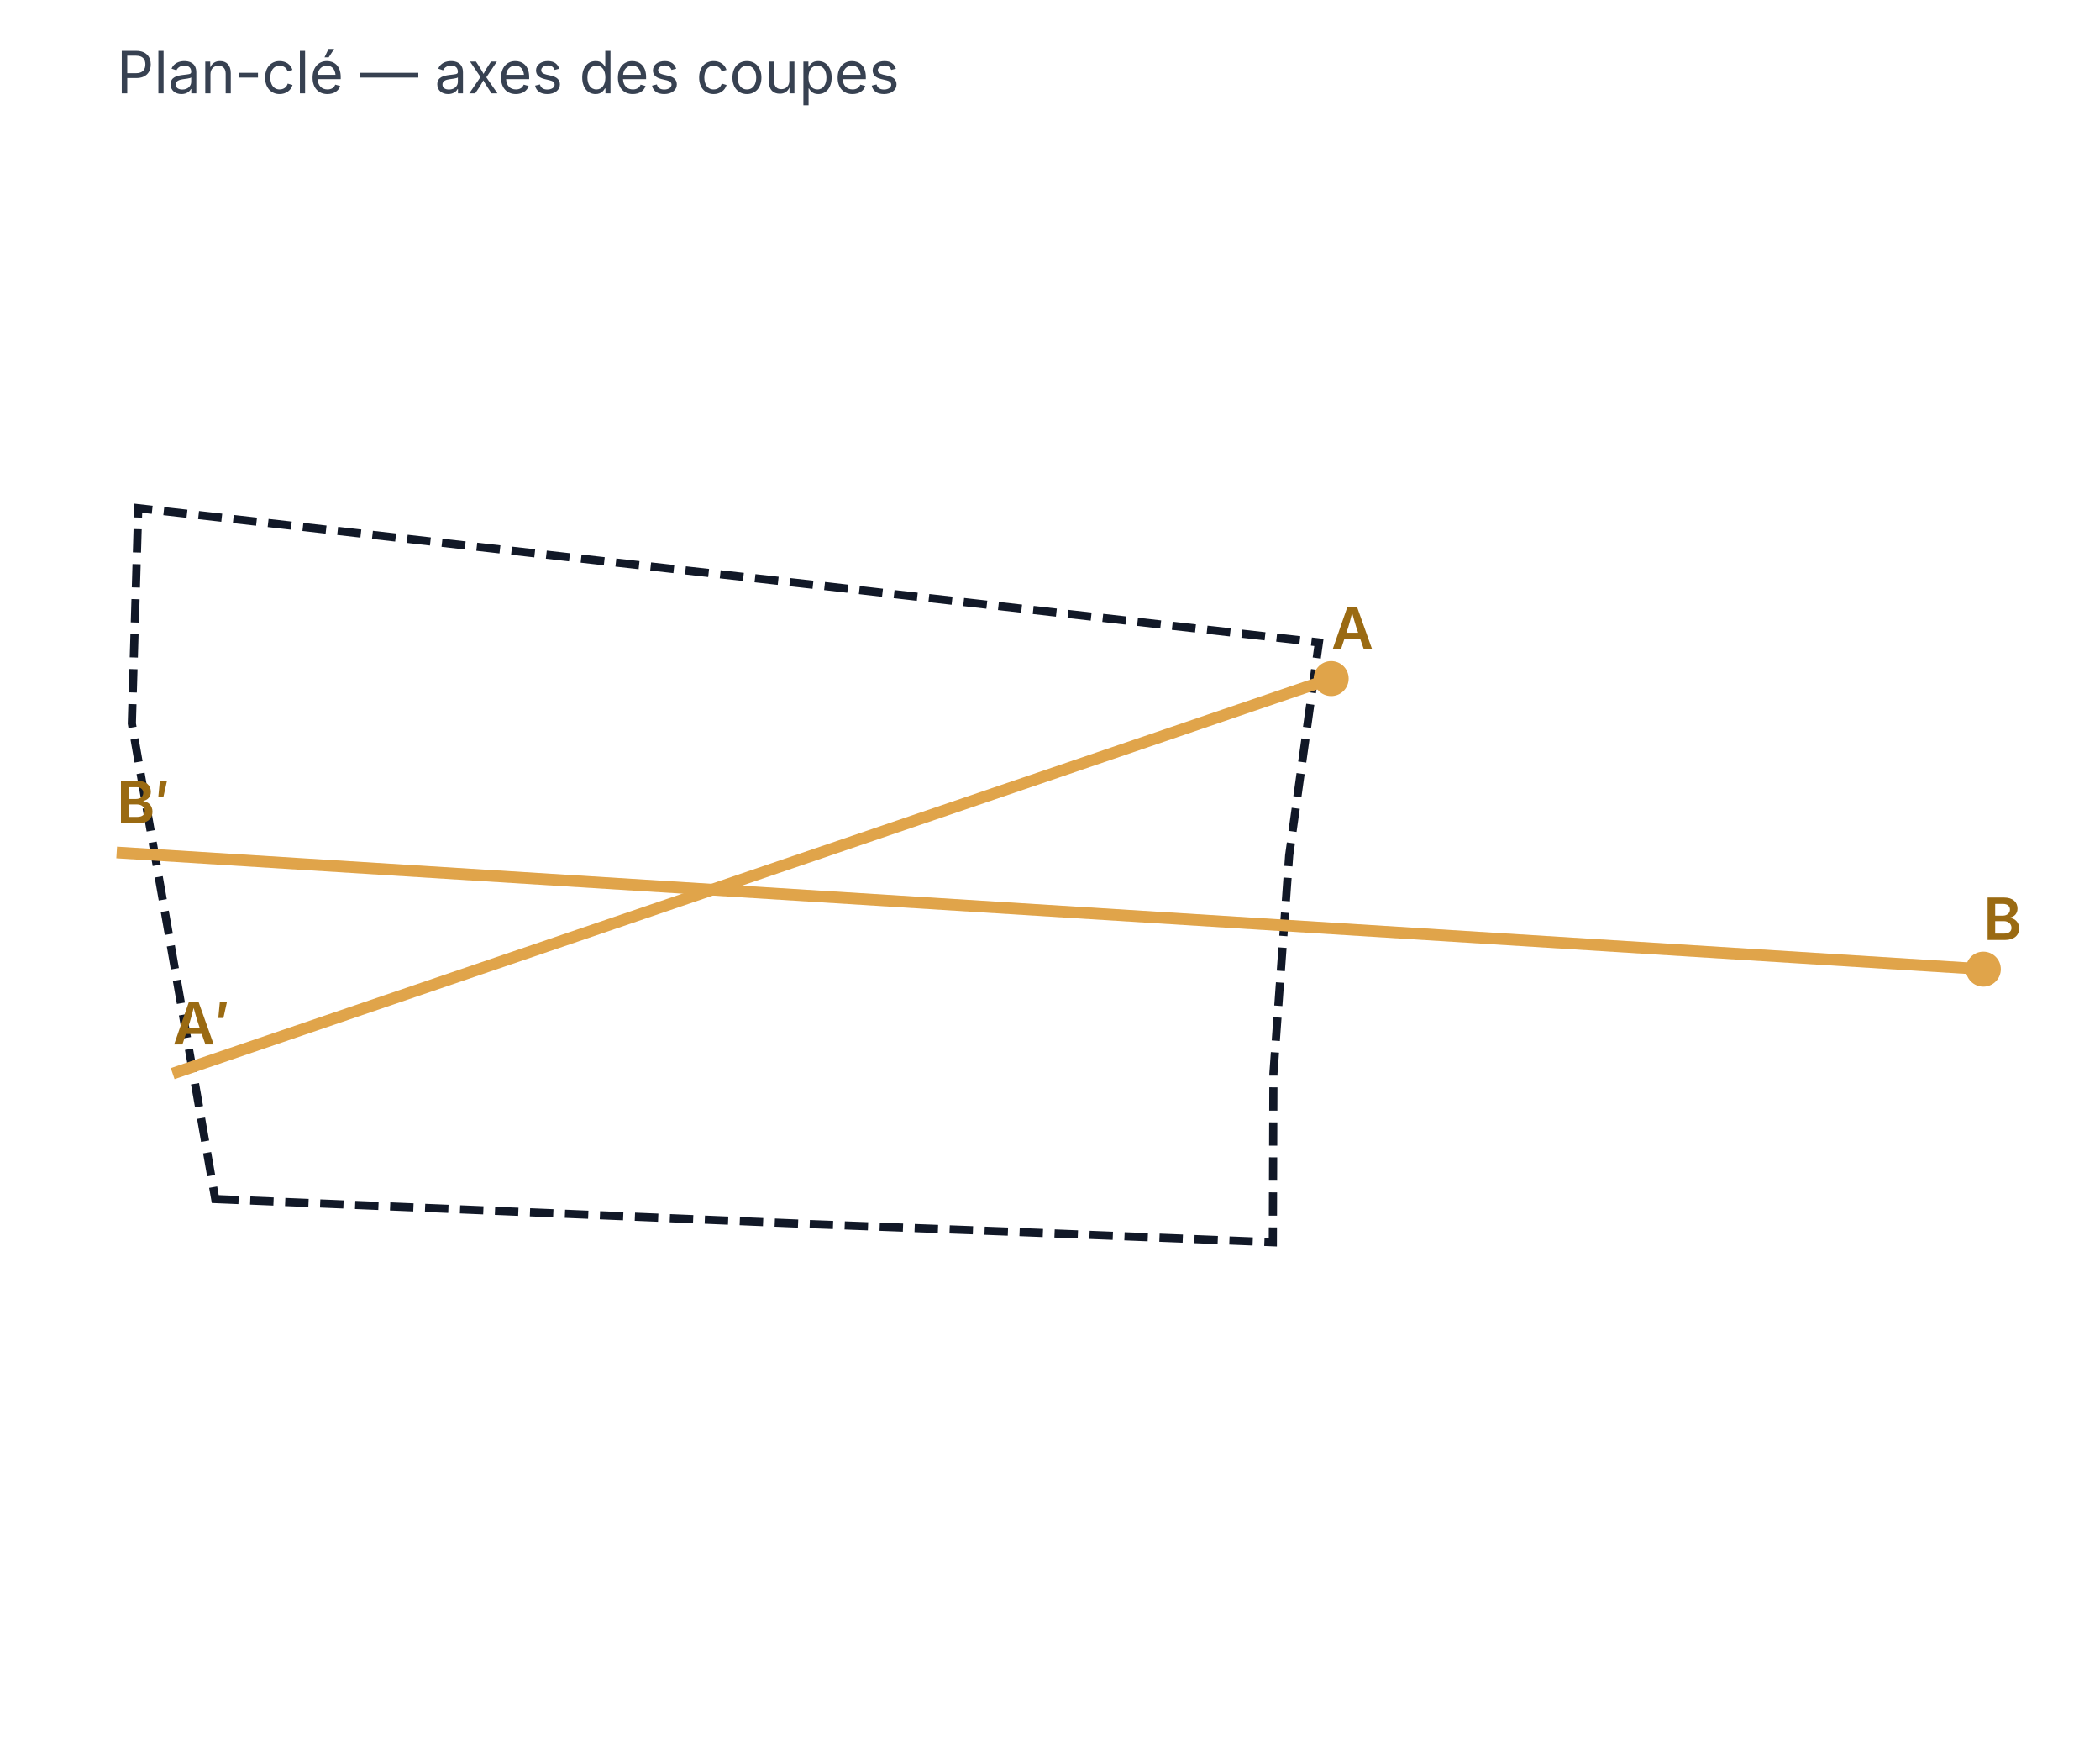
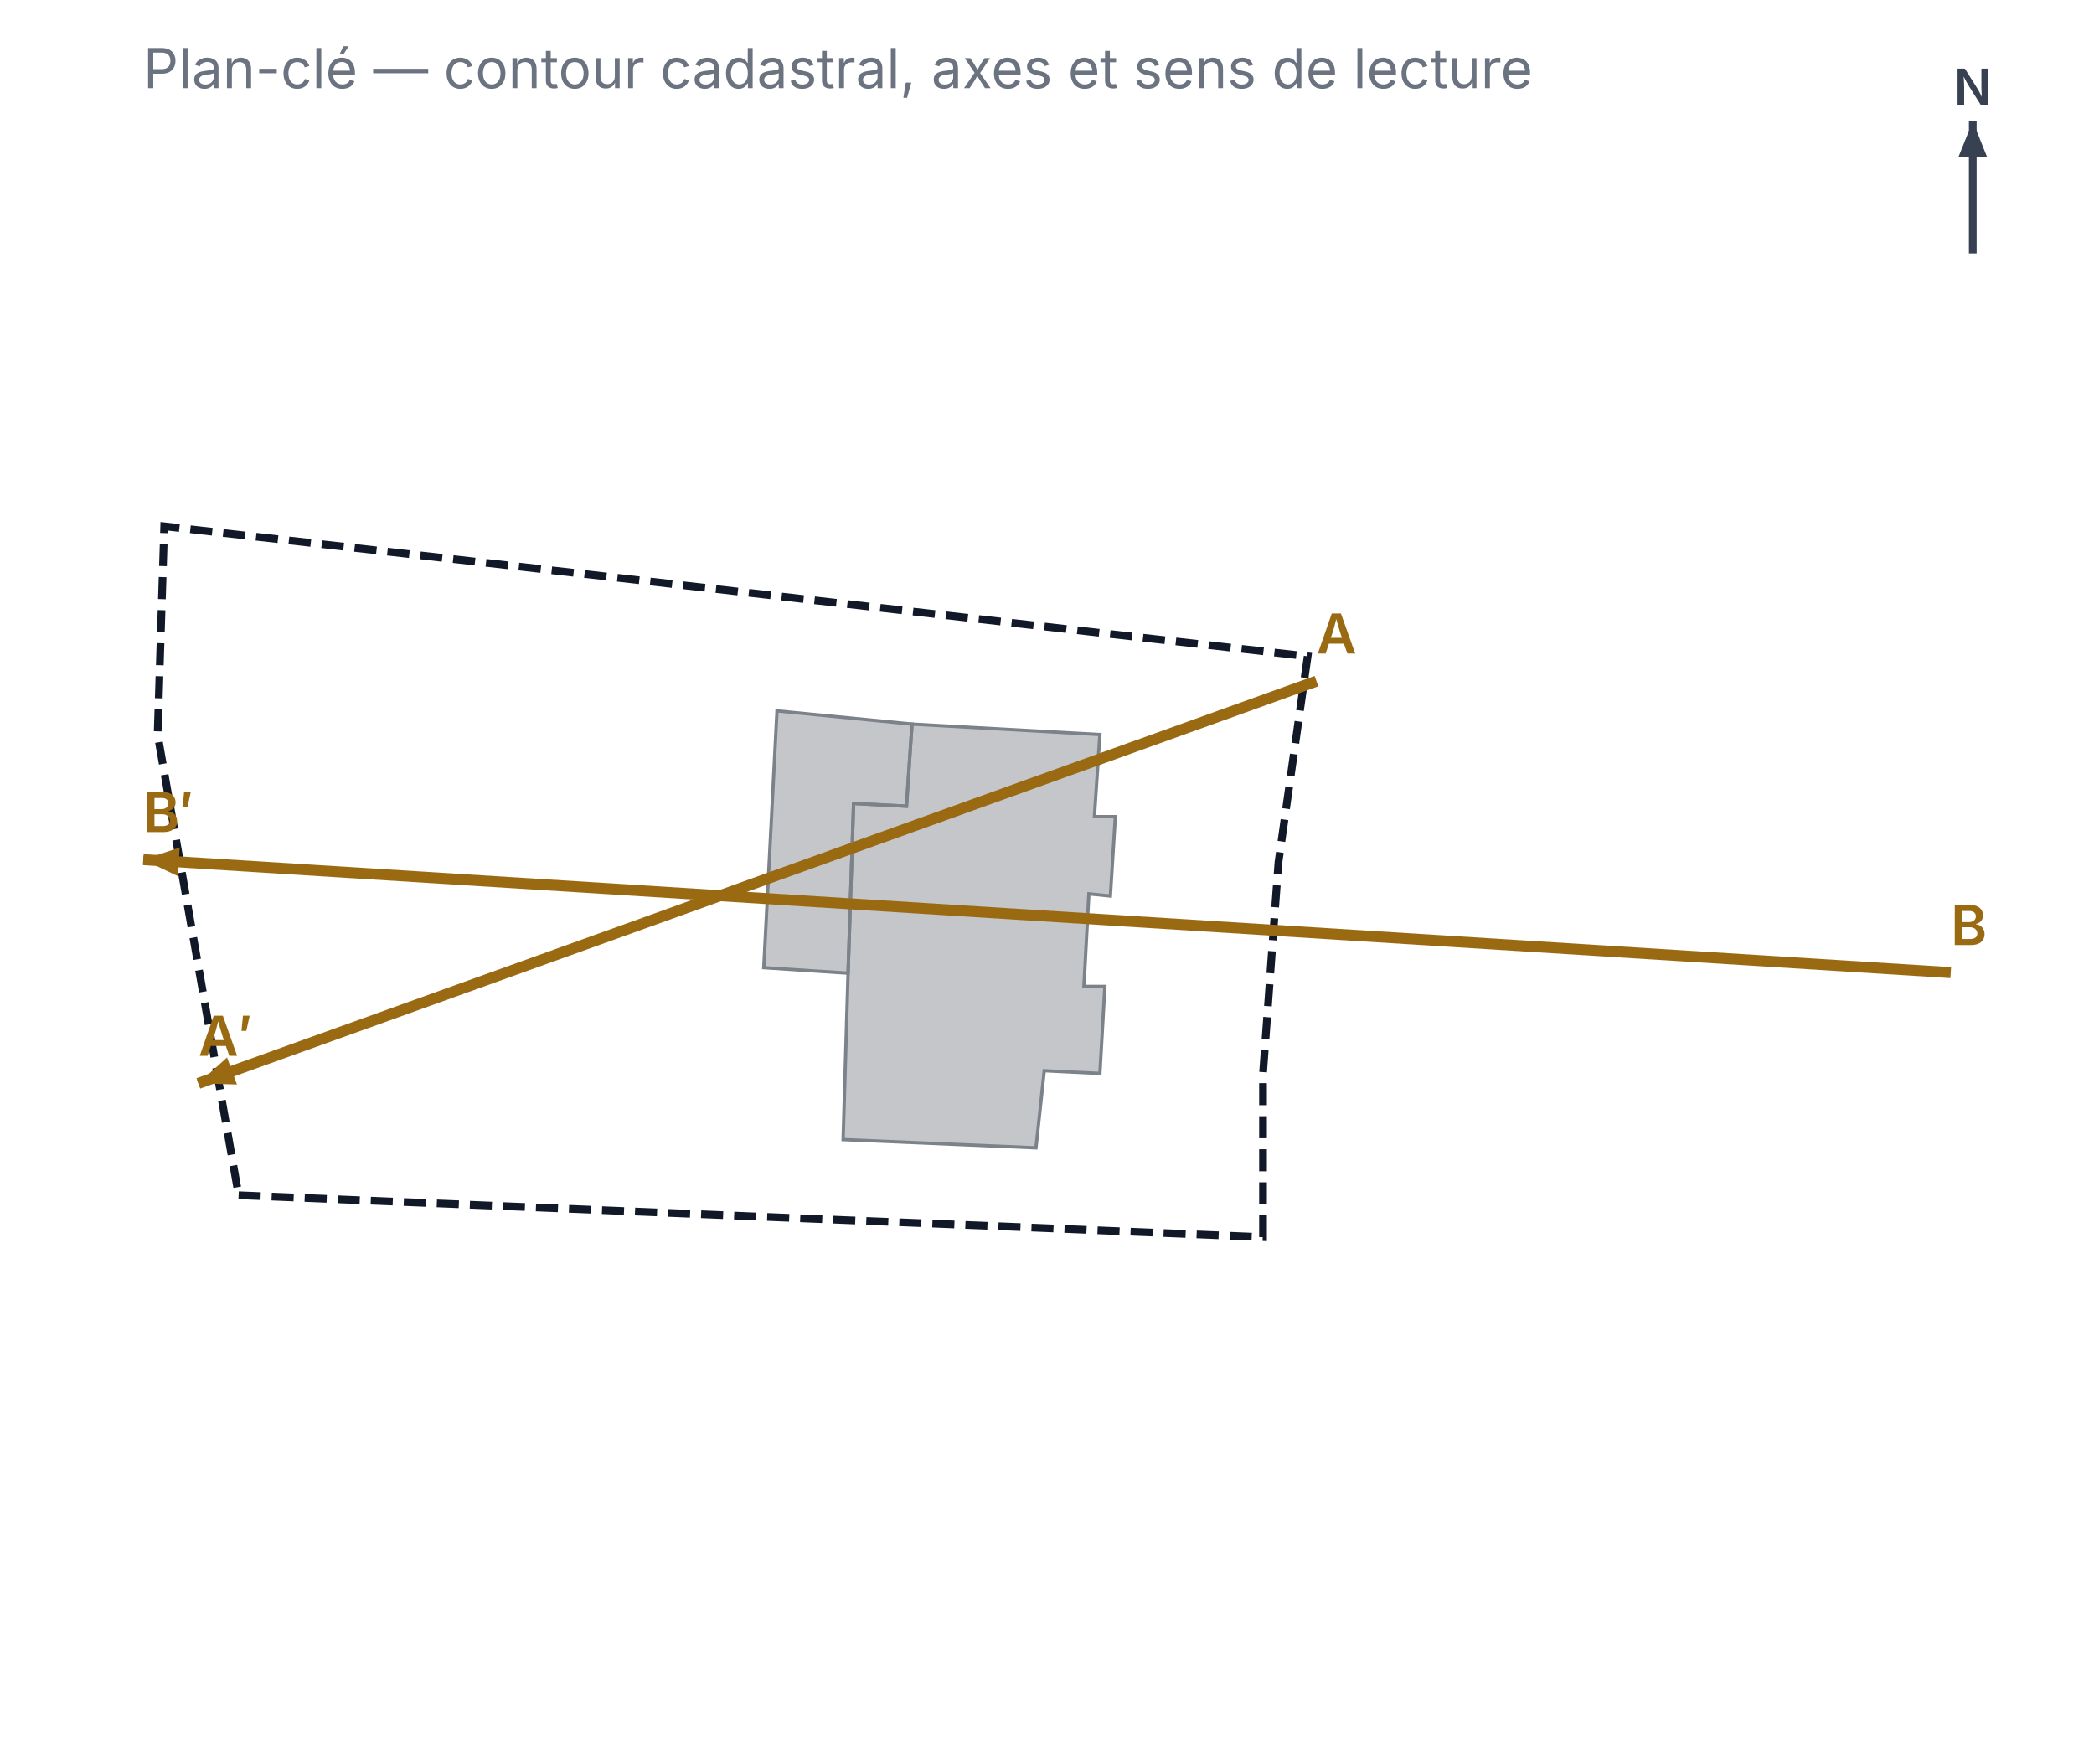
- <svg xmlns="http://www.w3.org/2000/svg" viewBox="0 0 360 300" width="360" height="300" role="img" aria-label="Plan-clé des coupes" font-family="Inter, sans-serif" style="background:#fafbfc;border:1px solid #d5d7db">
-   <path d="M36.9,205.5L139.1,209.8L173.4,211.1L218.2,212.9L218.3,184.0L221.0,146.6L226.1,110.1L187.3,105.7L153.1,101.8L141.9,100.5L102.8,96.1L23.7,87.1L22.6,124.0L36.9,205.5Z" fill="none" stroke="#111827" stroke-width="1.4" stroke-dasharray="4 2" />
-   <line x1="228.2" y1="116.3" x2="29.6" y2="184.0" stroke="#e0a44a" stroke-width="2" />
-   <circle cx="228.2" cy="116.3" r="3" fill="#e0a44a" />
-   <text x="228.2" y="111.3" font-size="10" font-weight="600" fill="#9a6a12">A</text>
-   <text x="29.6" y="179.0" font-size="10" font-weight="600" fill="#9a6a12">A′</text>
-   <line x1="340.0" y1="166.1" x2="20.0" y2="146.1" stroke="#e0a44a" stroke-width="2" />
-   <circle cx="340.0" cy="166.1" r="3" fill="#e0a44a" />
-   <text x="340.0" y="161.1" font-size="10" font-weight="600" fill="#9a6a12">B</text>
-   <text x="20.0" y="141.1" font-size="10" font-weight="600" fill="#9a6a12">B′</text>
-   <text x="20" y="16" font-size="10" fill="#374151">Plan-clé — axes des coupes</text>
+ <svg xmlns="http://www.w3.org/2000/svg" viewBox="0 0 380 320" width="380" height="320" role="img" aria-label="Plan-clé des coupes" font-family="Inter, sans-serif" style="background:#fafbfc">
+   <path d="M153.0,206.8L188.0,208.3L189.5,194.3L199.6,194.8L200.5,179.0L196.7,179.0L197.6,162.2L201.5,162.6L202.4,148.2L198.6,148.2L199.6,133.3L165.5,131.4L164.5,146.3L154.9,145.8L153.9,176.6L153.0,206.8Z" fill="#7c828a" fill-opacity="0.45" stroke="#7c828a" stroke-width="0.6" fill-rule="evenodd" />
+   <path d="M153.9,176.6L154.9,145.8L164.5,146.3L165.5,131.4L141.0,129.0L138.6,175.6L153.9,176.6Z" fill="#7c828a" fill-opacity="0.45" stroke="#7c828a" stroke-width="0.6" fill-rule="evenodd" />
+   <path d="M43.3,216.9L148.1,221.2L183.2,222.6L229.2,224.5L229.2,194.8L232.0,156.5L237.3,119.1L197.5,114.6L162.4,110.6L151.0,109.3L110.8,104.7L29.8,95.5L28.6,133.3L43.3,216.9Z" fill="none" stroke="#111827" stroke-width="1.4" stroke-dasharray="4 2" fill-rule="evenodd" />
+   <line x1="238.9" y1="123.6" x2="36.0" y2="196.6" stroke="#9a6a12" stroke-width="2" />
+   <line x1="92.8" y1="176.1" x2="36.0" y2="196.6" stroke="#9a6a12" stroke-width="1.4" />
+   <polygon points="36.0,196.6 41.2,191.9 43.0,196.8" fill="#9a6a12" />
+   <text x="238.9" y="118.6" font-size="10" font-weight="600" fill="#9a6a12">A</text>
+   <text x="36.0" y="191.6" font-size="10" font-weight="600" fill="#9a6a12">A′</text>
+   <line x1="354.0" y1="176.5" x2="26.0" y2="156.0" stroke="#9a6a12" stroke-width="2" />
+   <line x1="117.8" y1="161.7" x2="26.0" y2="156.0" stroke="#9a6a12" stroke-width="1.4" />
+   <polygon points="26.0,156.0 32.6,153.8 32.3,159.0" fill="#9a6a12" />
+   <text x="354.0" y="171.5" font-size="10" font-weight="600" fill="#9a6a12">B</text>
+   <text x="26.0" y="151.0" font-size="10" font-weight="600" fill="#9a6a12">B′</text>
+   <line x1="358.0" y1="46.0" x2="358.0" y2="22.0" stroke="#374151" stroke-width="1.4" />
+   <polygon points="358.0,22.0 360.6,28.5 355.4,28.5" fill="#374151" />
+   <text x="358.0" y="19.0" text-anchor="middle" font-size="9" font-weight="600" fill="#374151">N</text>
+   <text x="26" y="16" font-size="10" fill="#6b7280">Plan-clé — contour cadastral, axes et sens de lecture</text>
</svg>
